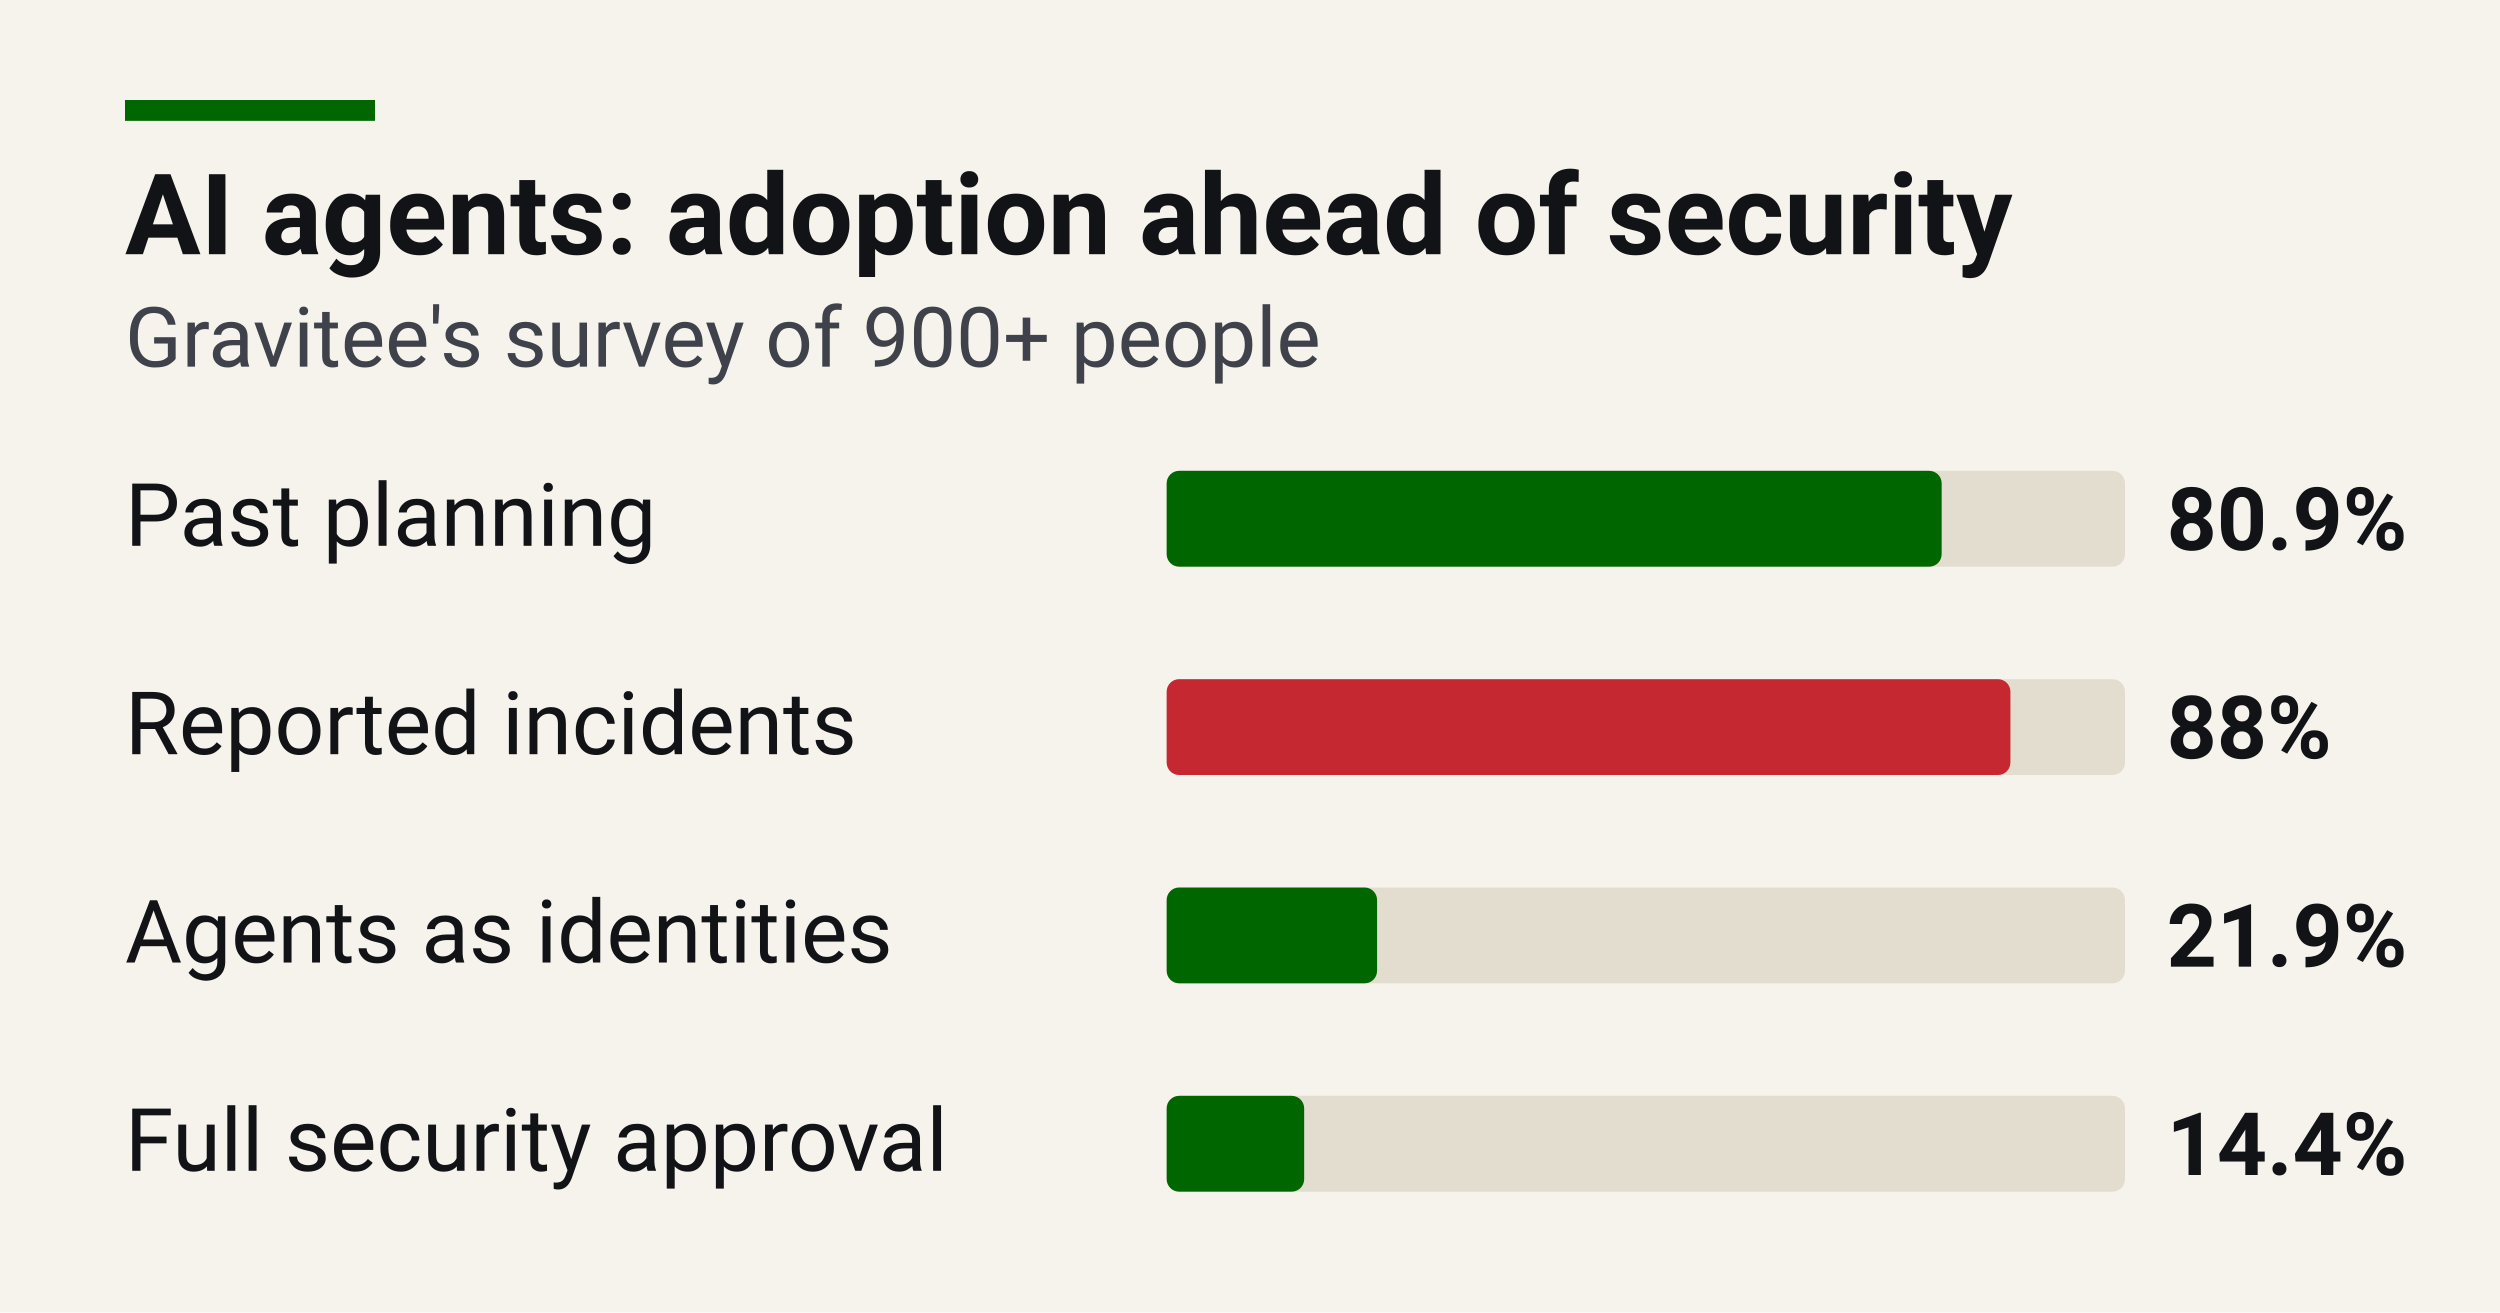
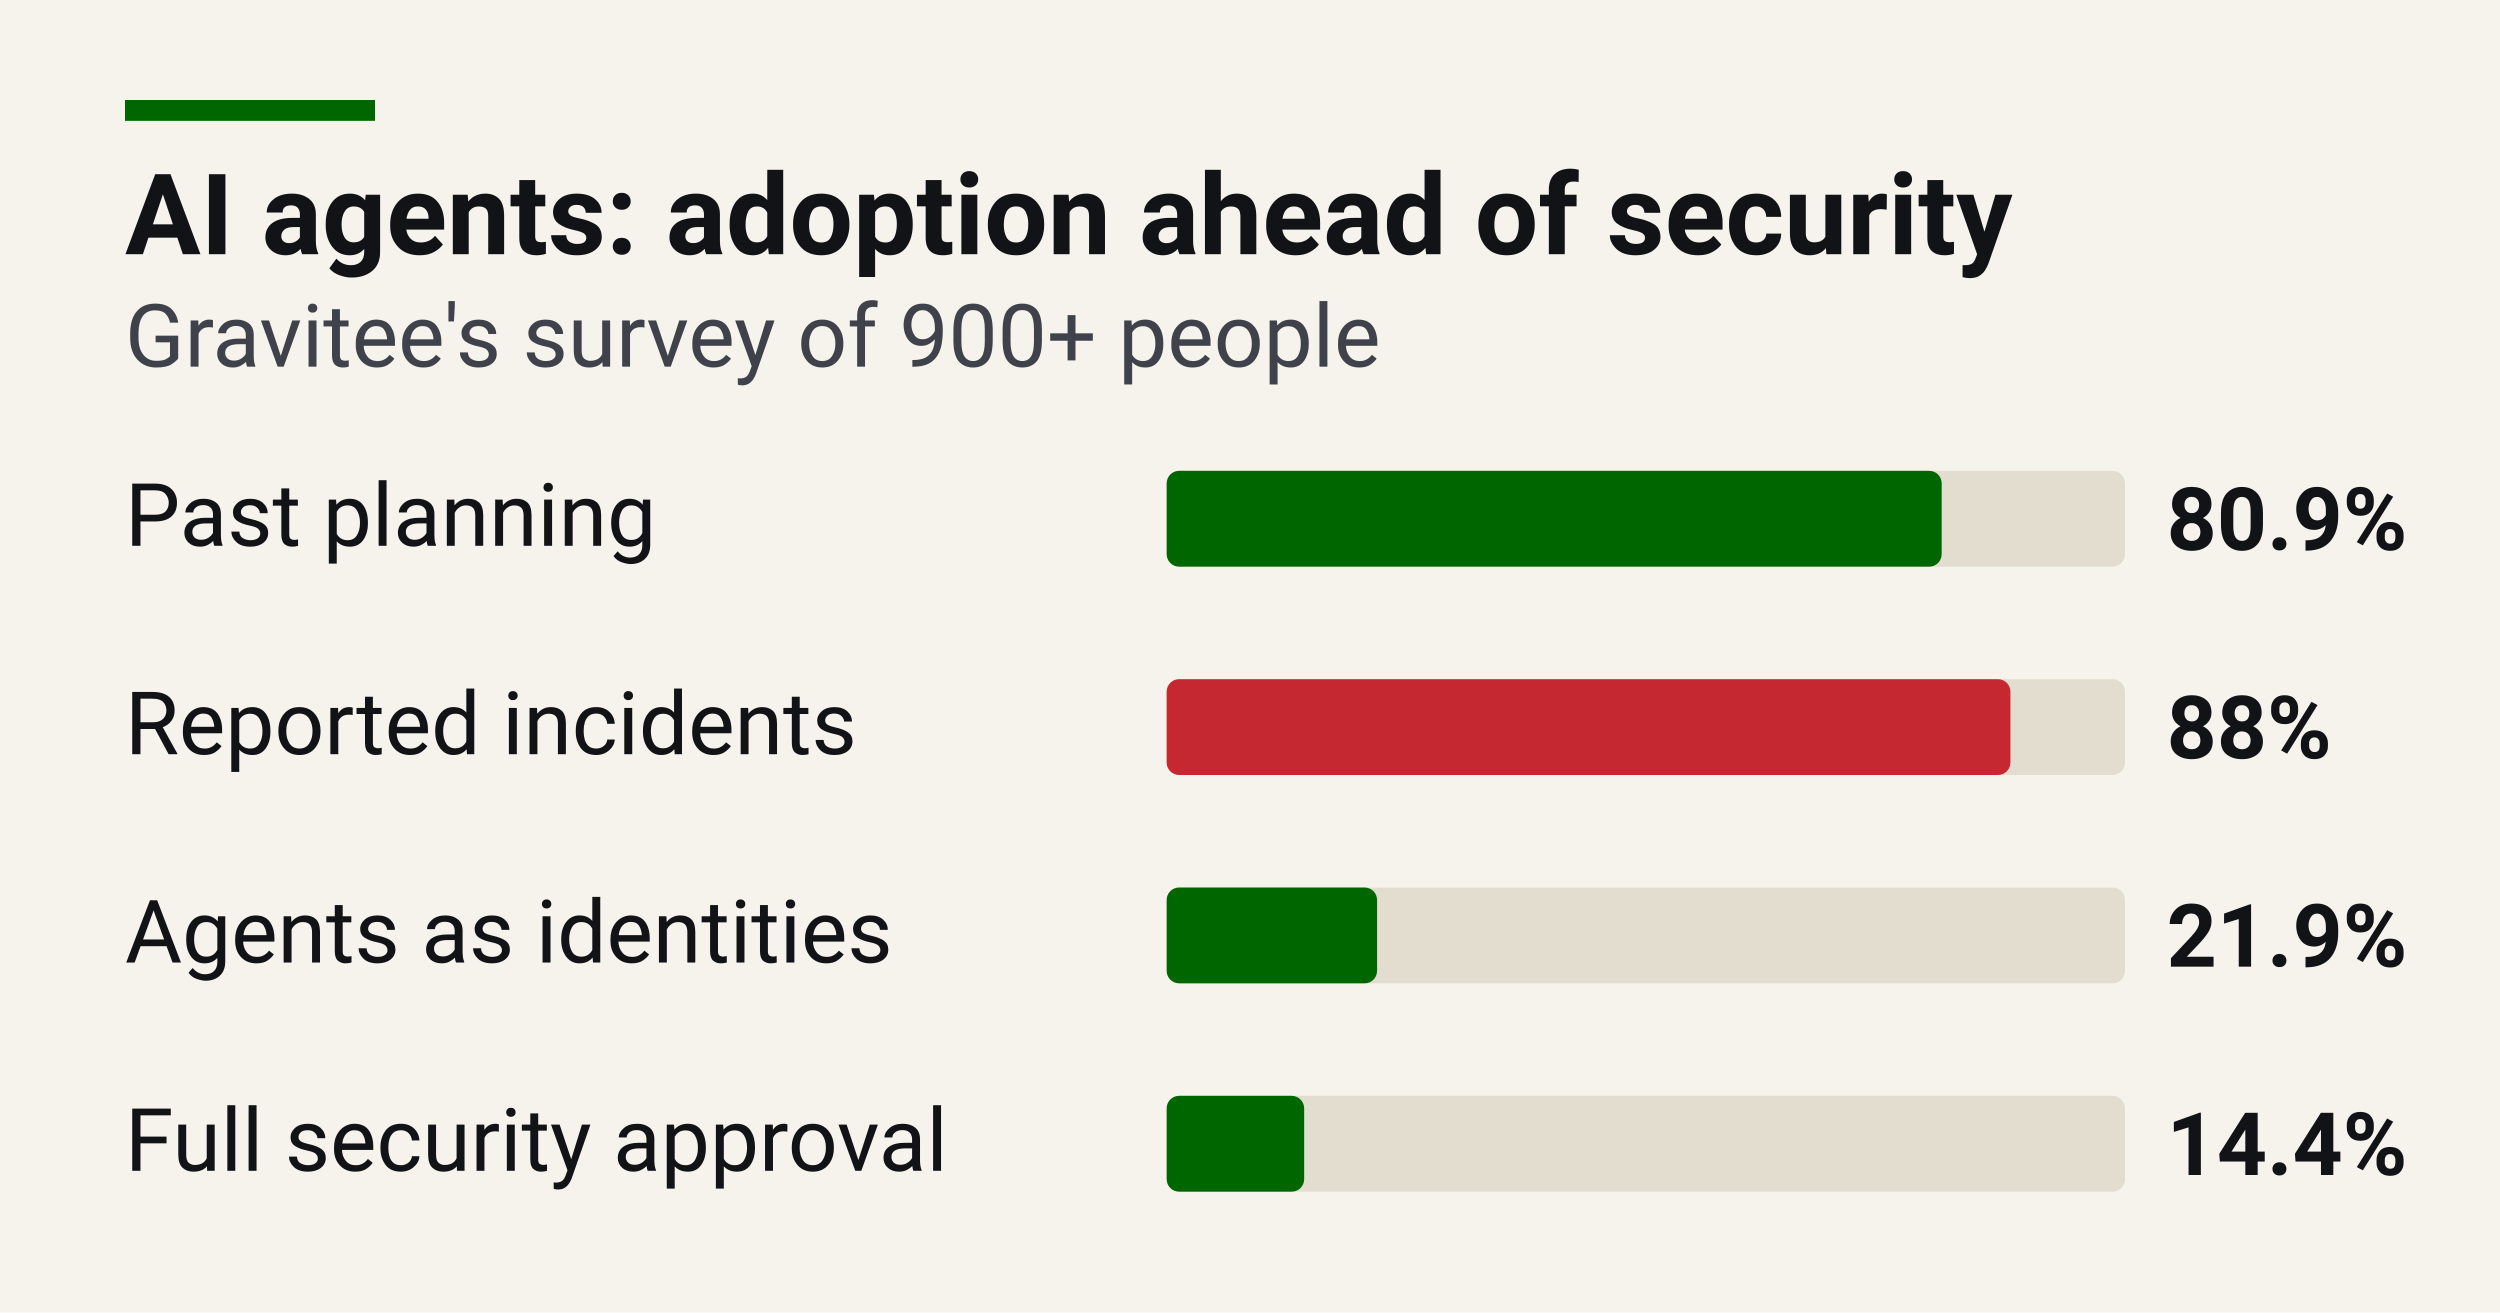
<svg xmlns="http://www.w3.org/2000/svg" viewBox="0 0 1200 630" width="1200" height="630" role="img" aria-labelledby="t d">
  <style>
.bg{fill:#f6f3ec}.ink{fill:#121317}.ink2{fill:#3f424a}.acc{fill:#006600}.red{fill:#c52830}.trk{fill:#e3ddcf}
text{font-family:system-ui,-apple-system,"Segoe UI",Roboto,Helvetica,Arial,sans-serif}
@media (prefers-color-scheme:dark){.bg{fill:#111214}.ink{fill:#eceae4}.ink2{fill:#c3c0b7}.acc{fill:#6dbb7e}.red{fill:#f07278}.trk{fill:#2e2f34}}
</style>
  <rect class="bg" width="1200" height="630" />
  <rect class="acc" x="60" y="48" width="120" height="10" />
  <text class="ink" x="60" y="122" font-size="54" font-weight="700">AI agents: adoption ahead of security</text>
-   <text class="ink2" x="60" y="176" font-size="40">Gravitee's survey of 900+ people</text>
+   <text class="ink2" x="60" y="176" font-size="42">Gravitee's survey of 900+ people</text>
  <text class="ink" x="60" y="262" font-size="42">Past planning</text>
  <rect class="trk" x="560" y="226" width="460" height="46" rx="6" />
  <rect class="acc" x="560" y="226" width="372" height="46" rx="6" />
  <text class="ink" x="1040" y="264" font-size="42" font-weight="700">80.9%</text>
  <text class="ink" x="60" y="362" font-size="42">Reported incidents</text>
  <rect class="trk" x="560" y="326" width="460" height="46" rx="6" />
  <rect class="red" x="560" y="326" width="405" height="46" rx="6" />
  <text class="ink" x="1040" y="364" font-size="42" font-weight="700">88%</text>
  <text class="ink" x="60" y="462" font-size="42">Agents as identities</text>
  <rect class="trk" x="560" y="426" width="460" height="46" rx="6" />
  <rect class="acc" x="560" y="426" width="101" height="46" rx="6" />
  <text class="ink" x="1040" y="464" font-size="42" font-weight="700">21.9%</text>
  <text class="ink" x="60" y="562" font-size="42">Full security approval</text>
  <rect class="trk" x="560" y="526" width="460" height="46" rx="6" />
  <rect class="acc" x="560" y="526" width="66" height="46" rx="6" />
  <text class="ink" x="1040" y="564" font-size="42" font-weight="700">14.4%</text>
</svg>
